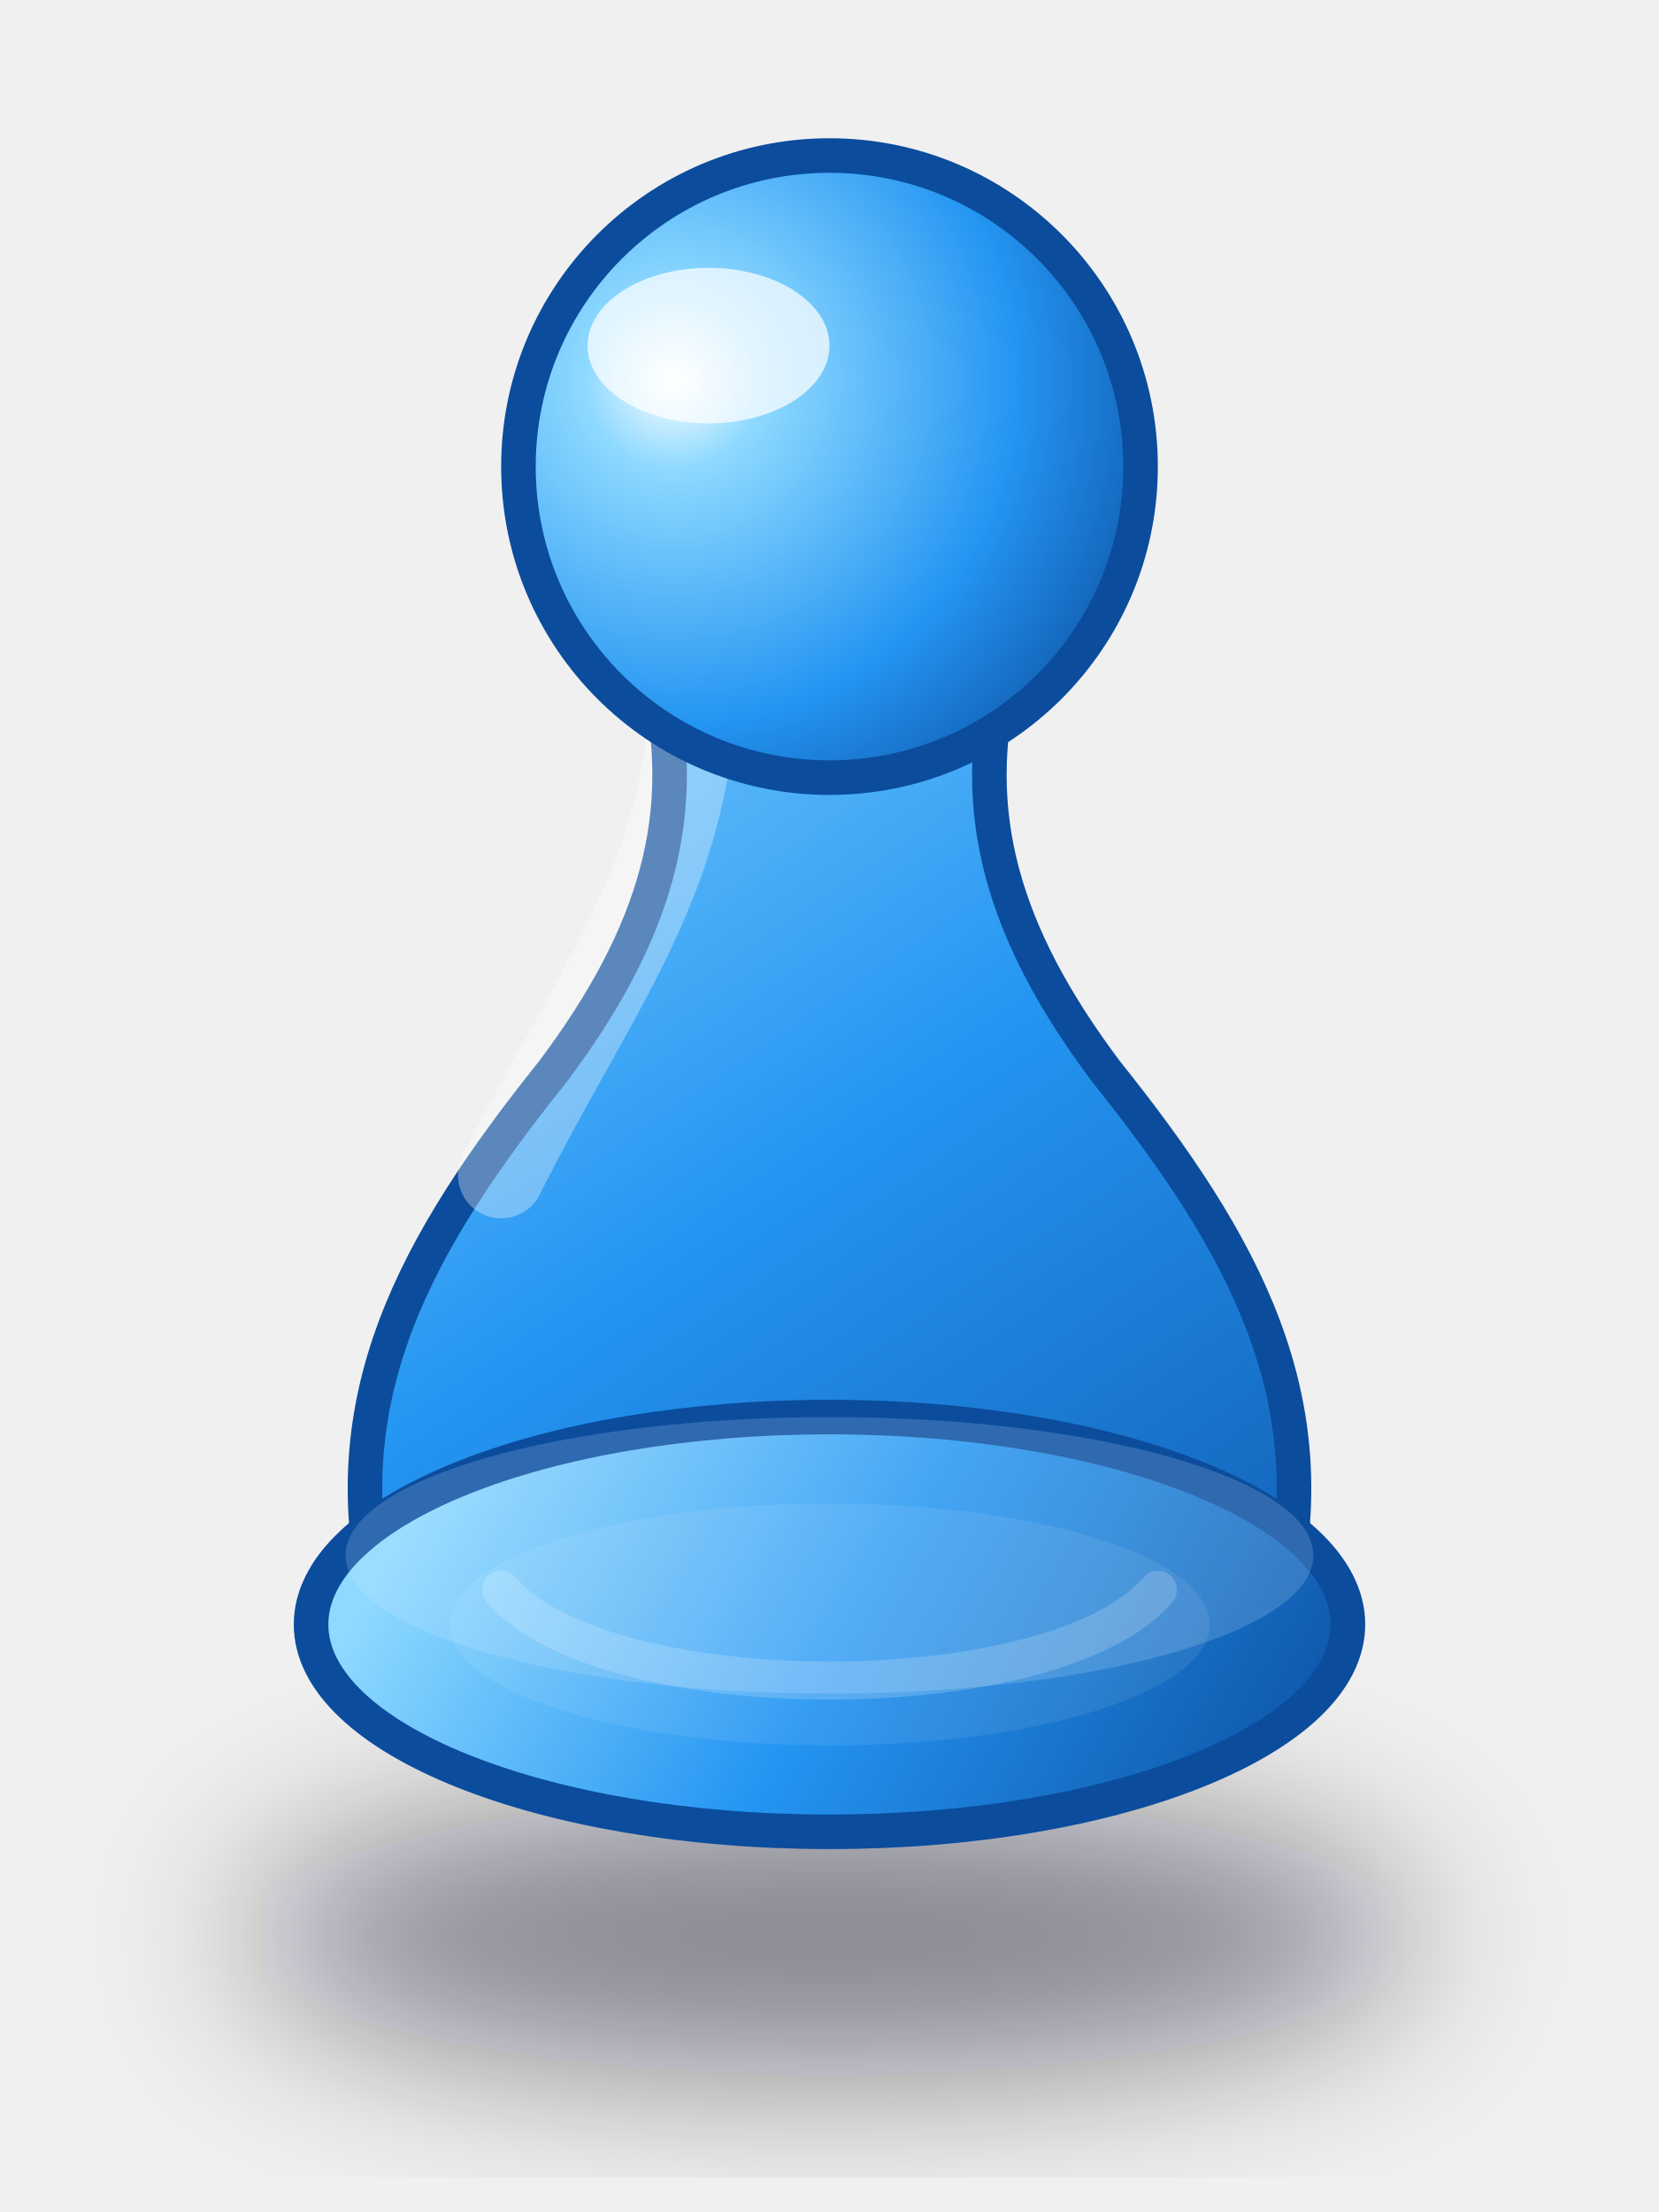
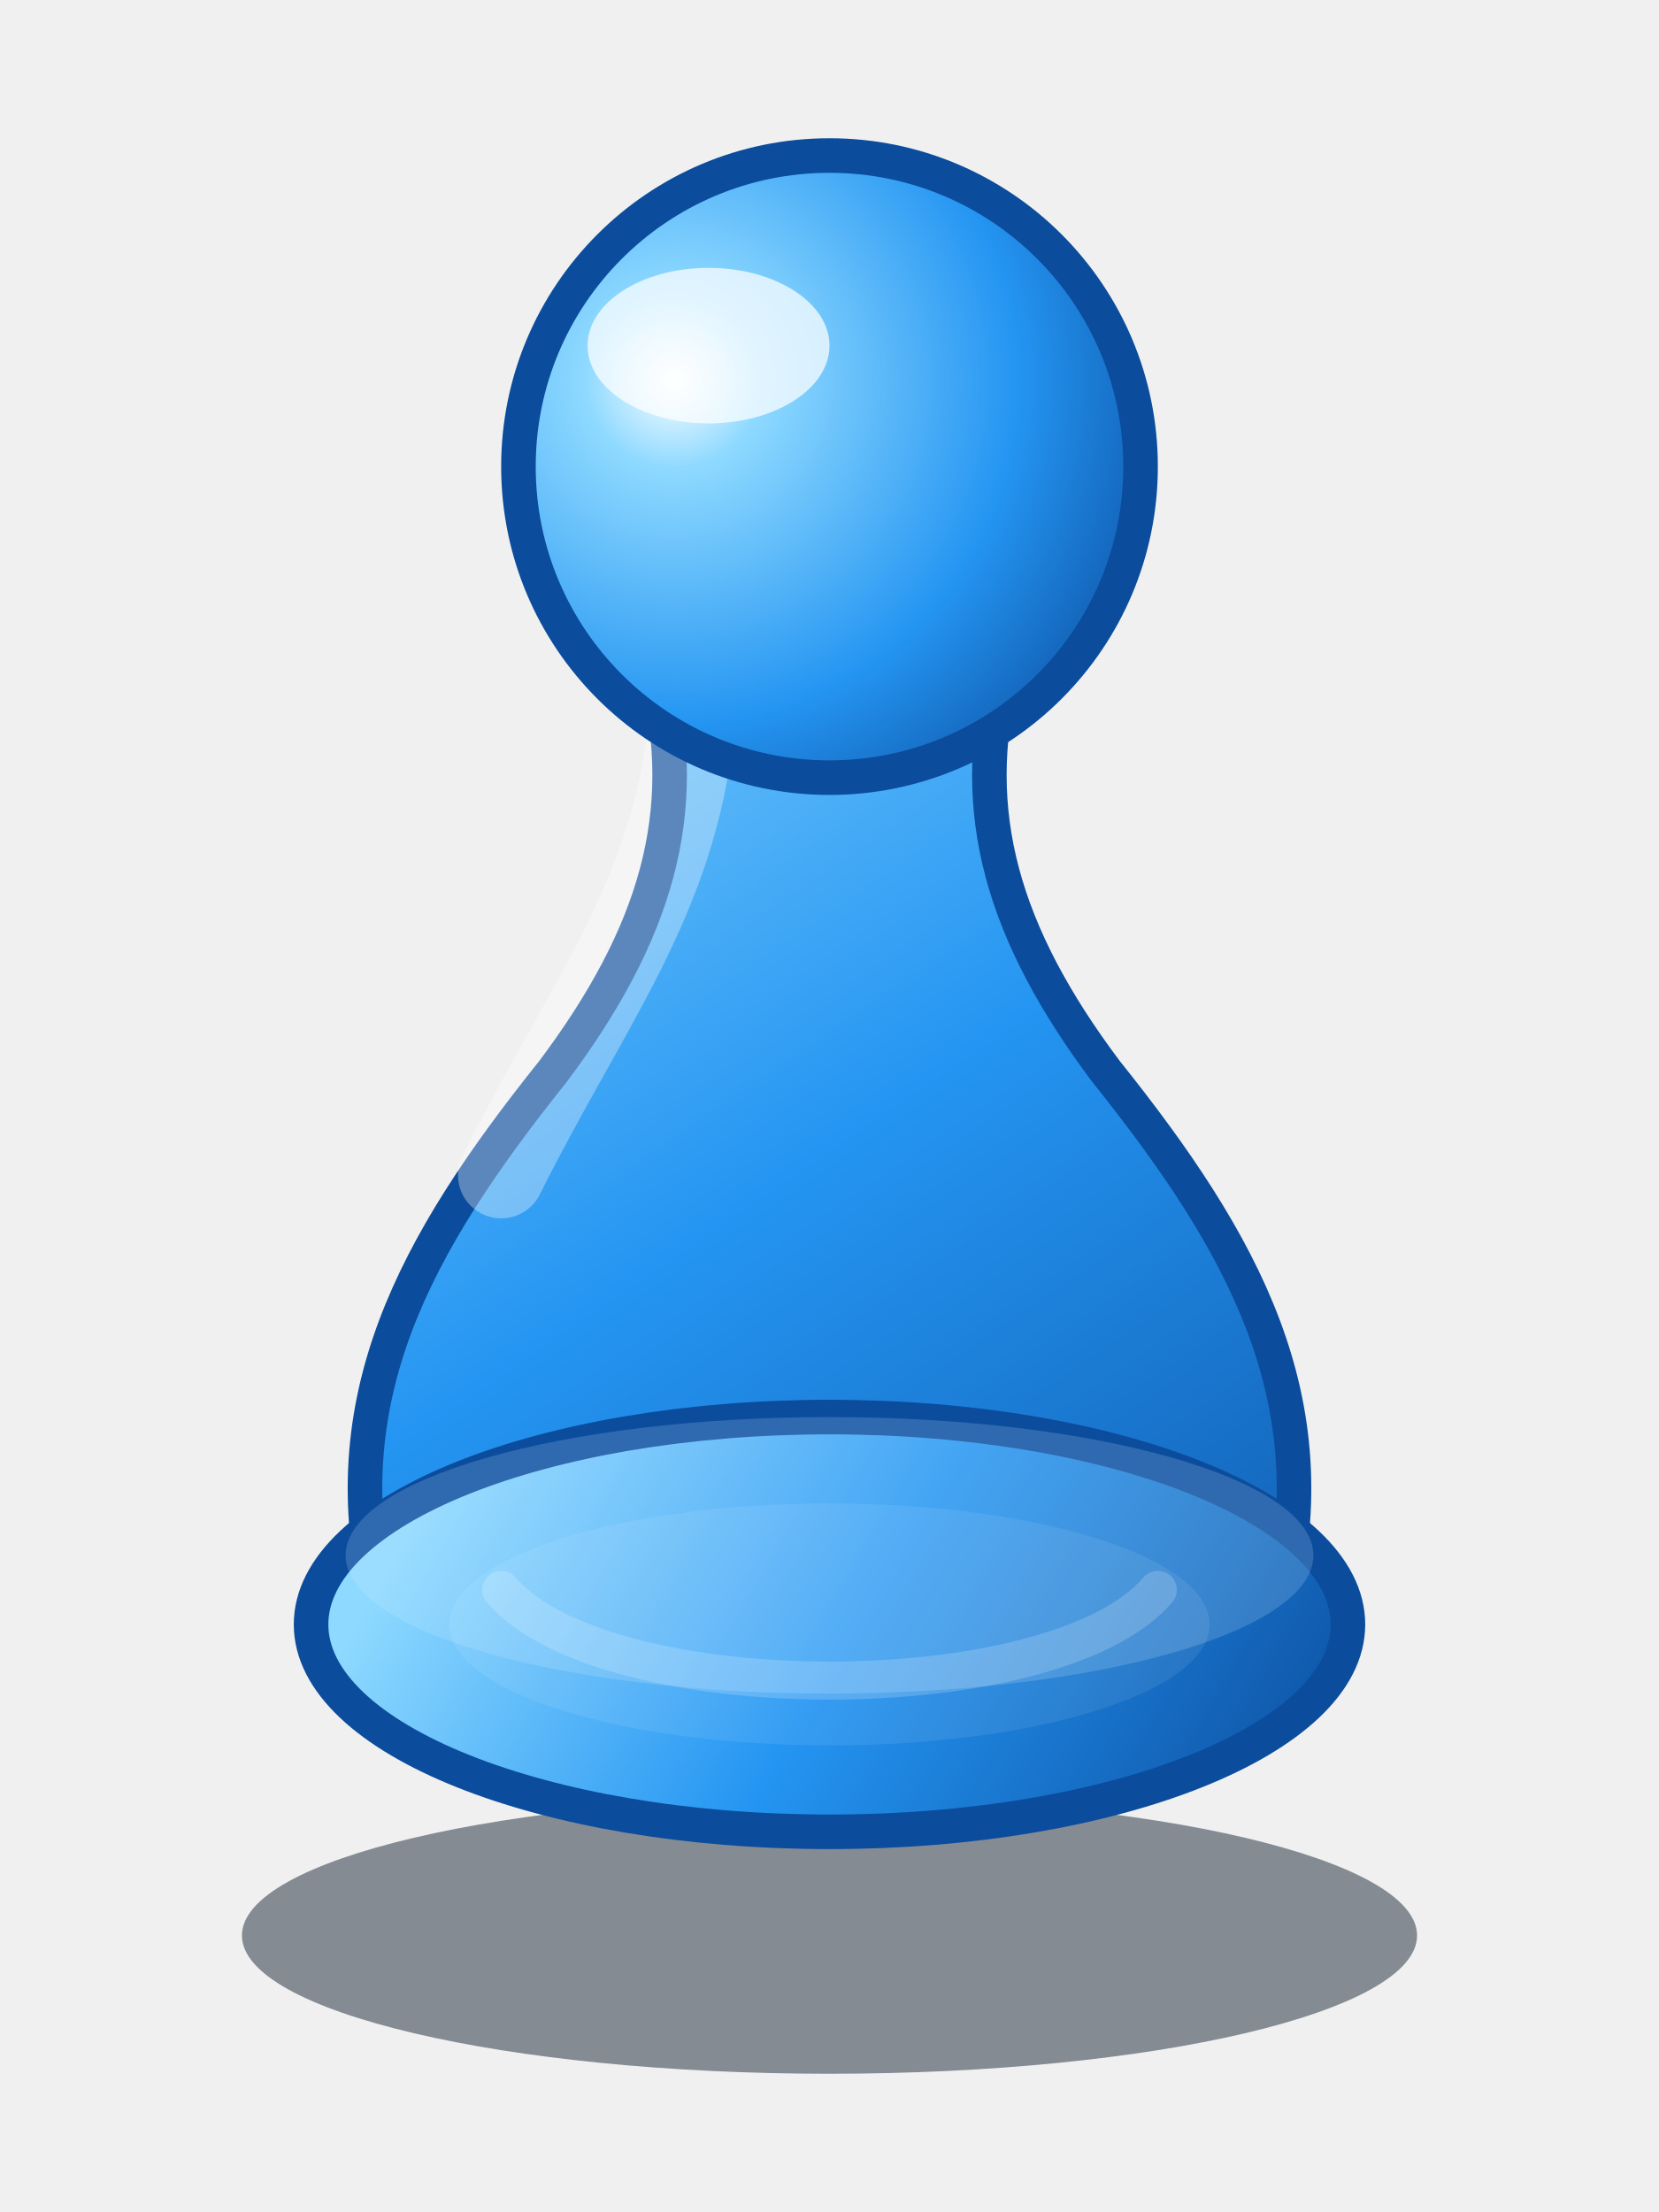
<svg xmlns="http://www.w3.org/2000/svg" width="96" height="128" viewBox="0 0 96 128" fill="none">
  <defs>
    <linearGradient id="body" x1="20" y1="30" x2="76" y2="112" gradientUnits="userSpaceOnUse">
      <stop offset="0" stop-color="#8ED9FF" />
      <stop offset="0.46" stop-color="#2495F2" />
      <stop offset="1" stop-color="#0B4C9D" />
    </linearGradient>
    <radialGradient id="head" cx="0" cy="0" r="1" gradientUnits="userSpaceOnUse" gradientTransform="translate(39 22) rotate(45) scale(32)">
      <stop offset="0" stop-color="#FFFFFF" />
      <stop offset="0.16" stop-color="#8ED9FF" />
      <stop offset="0.62" stop-color="#2495F2" />
      <stop offset="1" stop-color="#0B4C9D" />
    </radialGradient>
    <linearGradient id="base" x1="24" y1="88" x2="72" y2="116" gradientUnits="userSpaceOnUse">
      <stop offset="0" stop-color="#8ED9FF" />
      <stop offset="0.45" stop-color="#2495F2" />
      <stop offset="1" stop-color="#0B4C9D" />
    </linearGradient>
-     <filter id="shadow" x="3" y="96" width="90" height="30" filterUnits="userSpaceOnUse">
-       <feGaussianBlur stdDeviation="5" />
-     </filter>
  </defs>
-   <ellipse cx="48" cy="112" rx="34" ry="8" fill="#001120" fill-opacity="0.45" filter="url(#shadow)" />
+   <ellipse cx="48" cy="112" rx="34" ry="8" fill="#001120" fill-opacity="0.45" />
  <path d="M38 39C40 47 38 54 32 62C24 72 19 81 22 93H74C77 81 72 72 64 62C58 54 56 47 58 39H38Z" fill="url(#body)" stroke="#0B4C9D" stroke-width="2" />
  <path d="M29 68C34 58 39 52 40 42" stroke="#FFFFFF" stroke-opacity="0.33" stroke-width="5" stroke-linecap="round" />
  <ellipse cx="48" cy="94" rx="30" ry="12" fill="url(#base)" stroke="#0B4C9D" stroke-width="2" />
  <ellipse cx="48" cy="90" rx="28" ry="8" fill="#D6F1FF" fill-opacity="0.18" />
  <ellipse cx="48" cy="94" rx="22" ry="7" fill="#FFFFFF" fill-opacity="0.08" />
  <circle cx="48" cy="27" r="18" fill="url(#head)" stroke="#0B4C9D" stroke-width="2" />
  <ellipse cx="41" cy="20" rx="7" ry="4.5" fill="#FFFFFF" fill-opacity="0.72" />
  <path d="M29 92C35 99 61 99 67 92" stroke="#FFFFFF" stroke-opacity="0.18" stroke-width="2.2" stroke-linecap="round" />
</svg>
